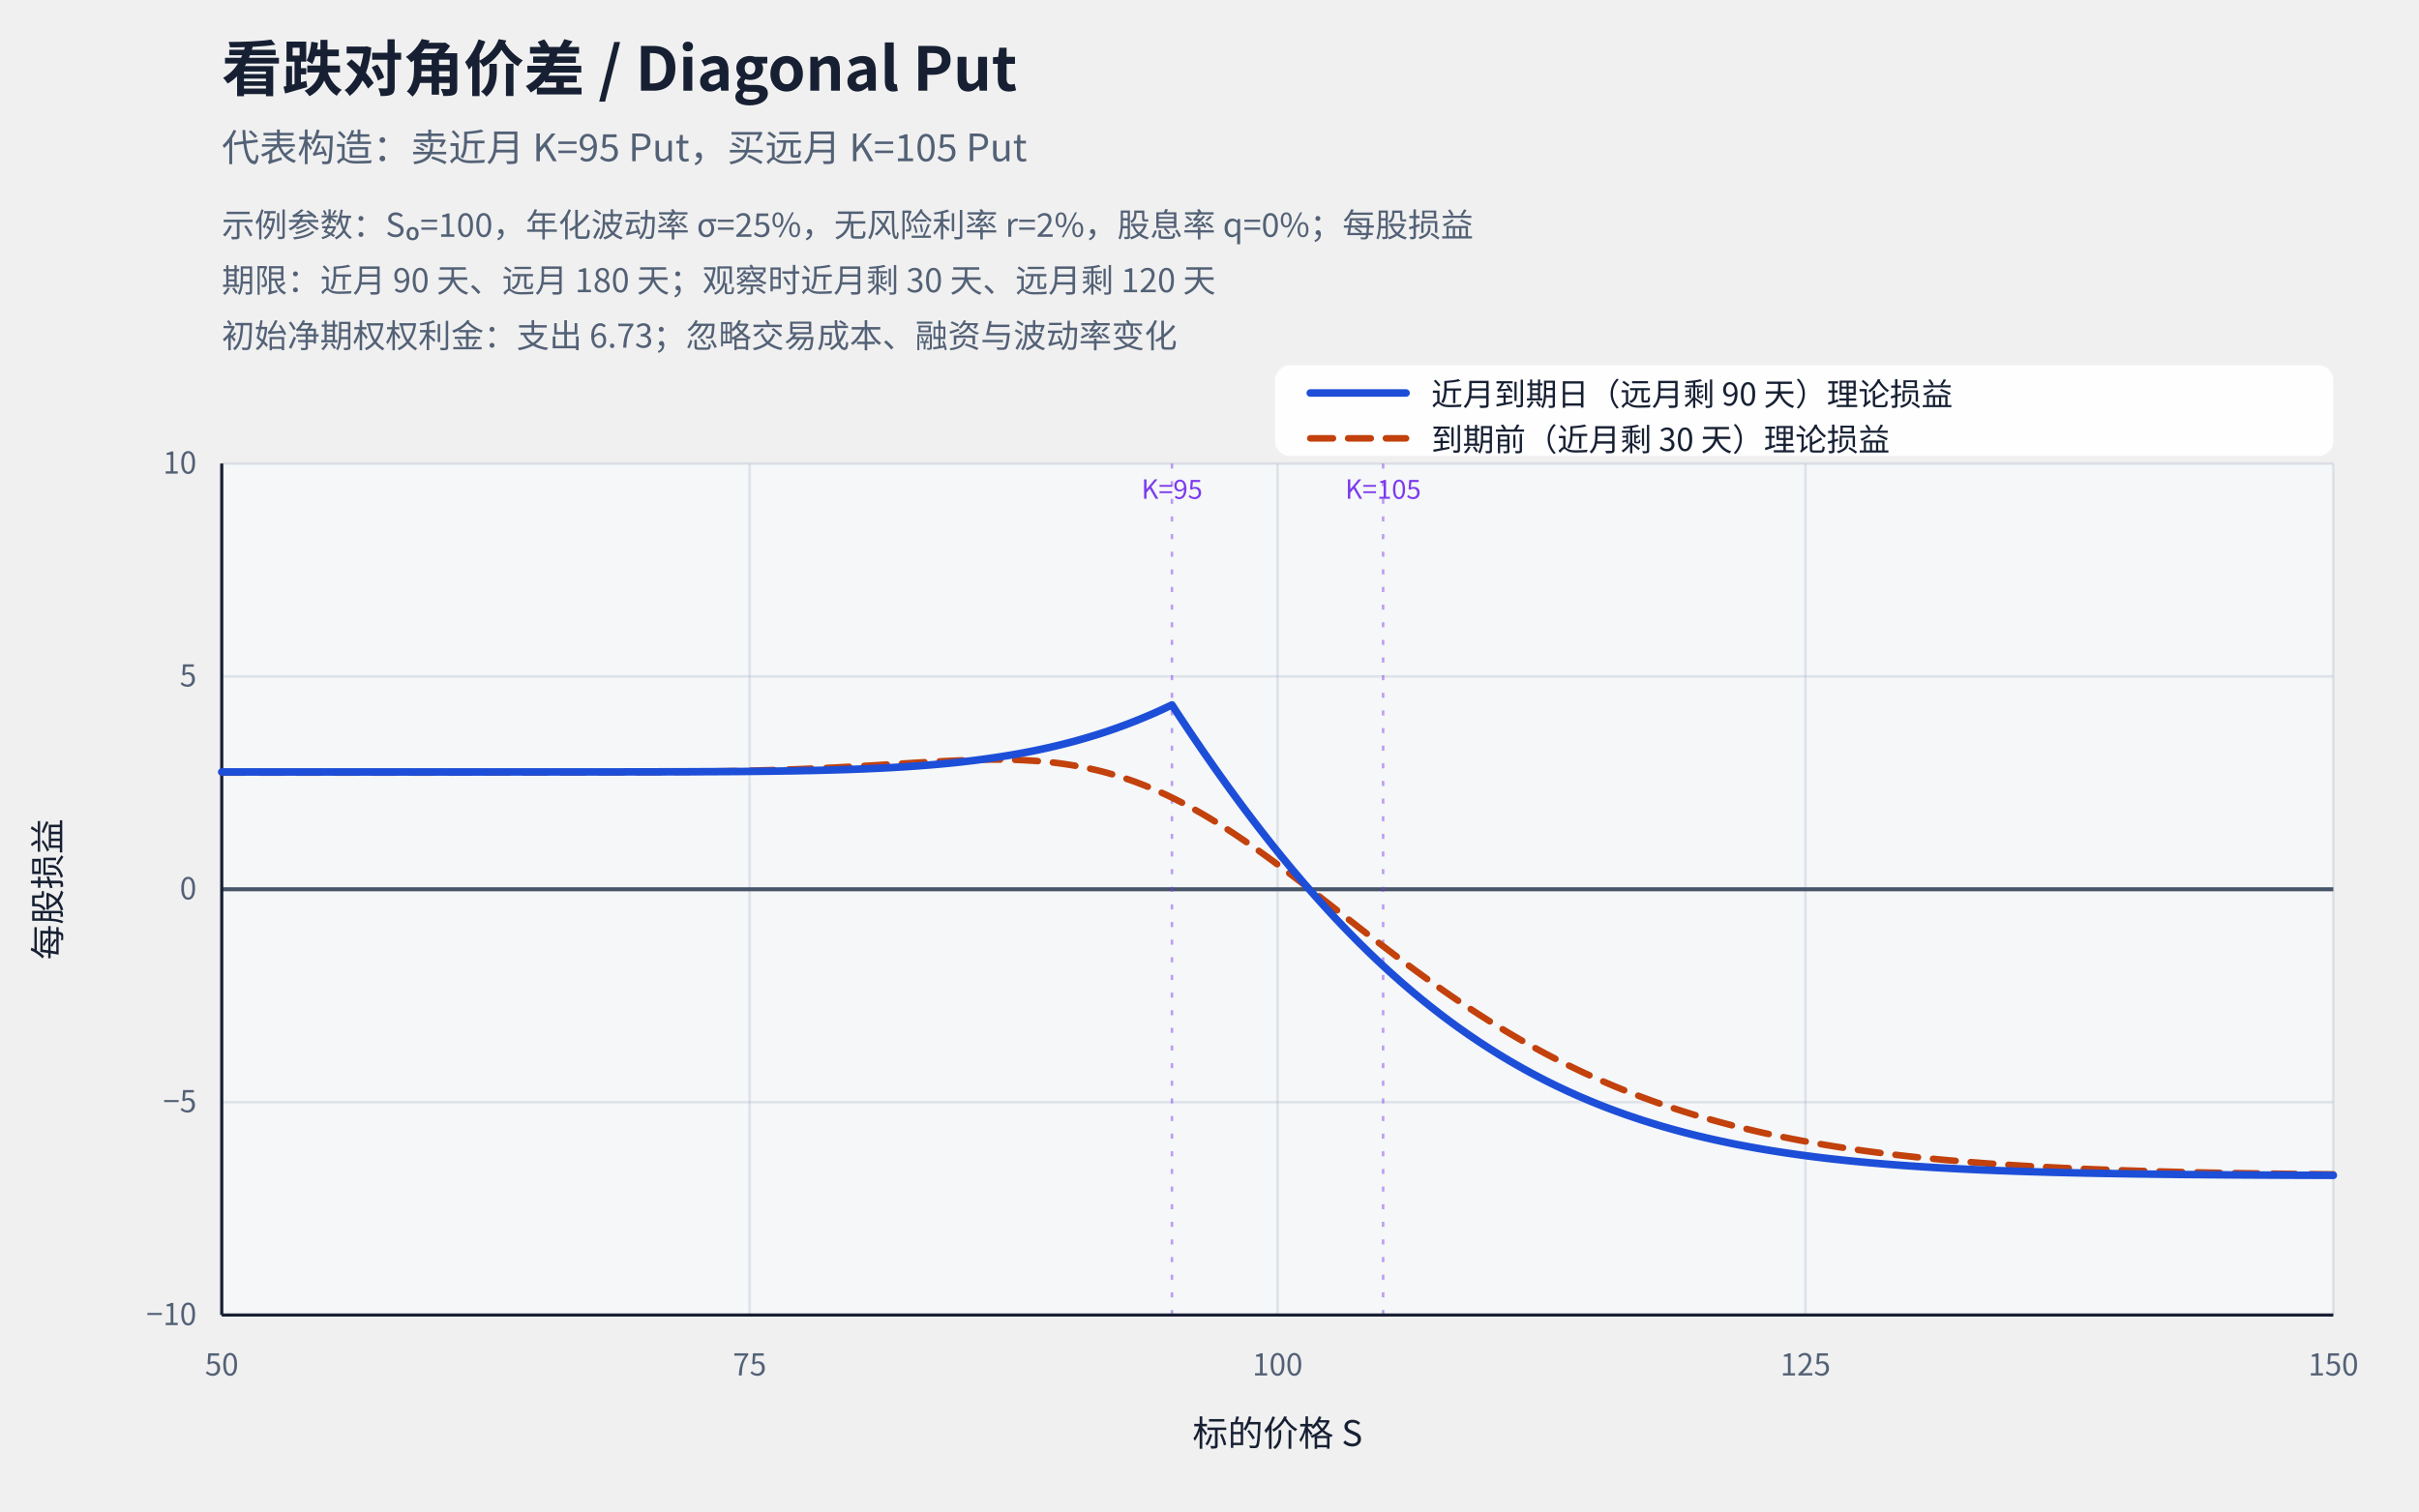
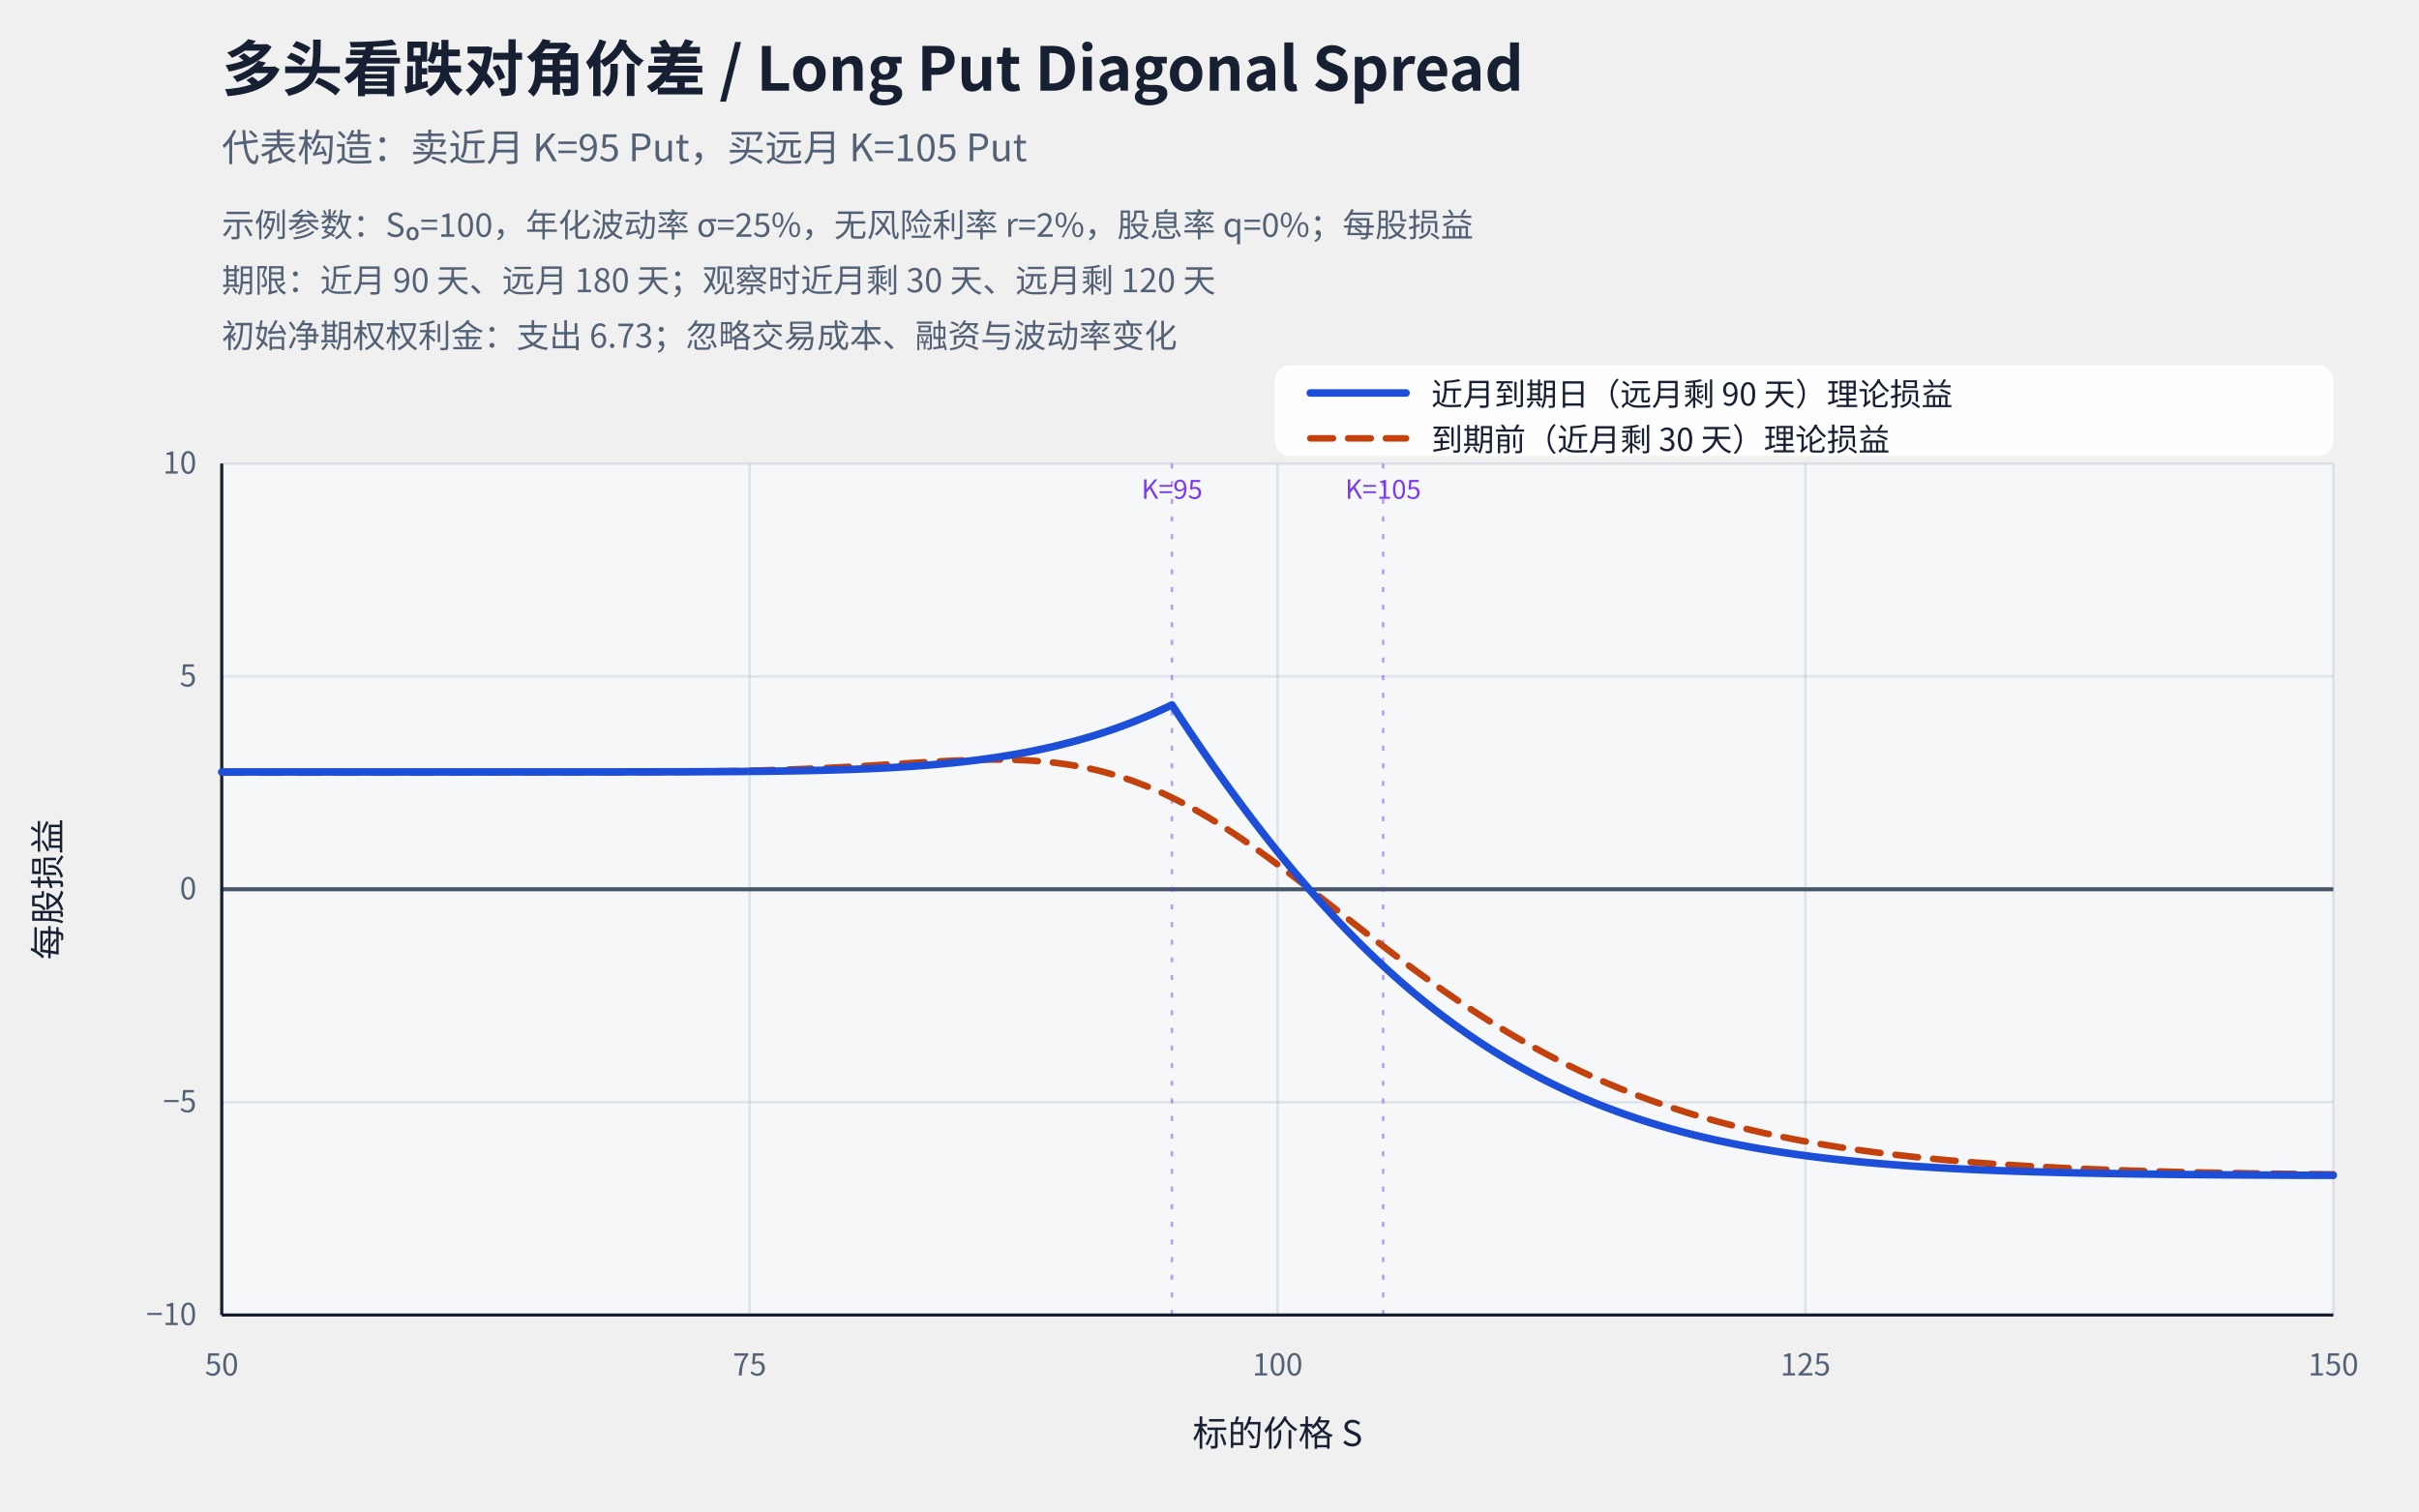
<svg xmlns="http://www.w3.org/2000/svg" width="960" height="600" viewBox="0 0 960 600" role="img" aria-labelledby="chart-title chart-desc">
  <style>
    :root { color-scheme: light dark; }
    text { font-family: -apple-system, BlinkMacSystemFont, 'Segoe UI', 'Noto Sans CJK SC', 'PingFang SC', sans-serif; fill:#172033; }
    .muted { fill:#536176; }
    .grid { stroke:#94a3b8; stroke-opacity:.24; stroke-width:1; }
    .axis { stroke:#172033; stroke-width:1.25; }
    .zero { stroke:#475569; stroke-width:1.6; }
    .strike { stroke:#7c3aed; stroke-width:1; stroke-dasharray:2 5; stroke-opacity:.48; }
    .strike-label { fill:#7c3aed; }
    .solid { fill:none; stroke:#1d4ed8; stroke-width:3; stroke-linecap:round; stroke-linejoin:round; }
    .before { fill:none; stroke:#c2410c; stroke-width:2.6; stroke-dasharray:9 6; stroke-linecap:round; stroke-linejoin:round; }
    .legend-bg { fill:#ffffff; fill-opacity:.92; }
    .plot-bg { fill:#f8fafc; fill-opacity:.65; }
    @media (prefers-color-scheme: dark) {
      text { fill:#e6edf7; }
      .muted { fill:#b2bfd2; }
      .grid { stroke:#64748b; }
      .axis { stroke:#e6edf7; }
      .zero { stroke:#cbd5e1; }
      .strike { stroke:#c4b5fd; }
      .strike-label { fill:#c4b5fd; }
      .solid { stroke:#60a5fa; }
      .before { stroke:#fb923c; }
      .legend-bg { fill:#171b22; }
      .plot-bg { fill:#111827; }
    }
  </style>
-   <text x="88" y="36" font-size="24" font-weight="700">看跌对角价差 / Diagonal Put</text>
+   <text x="88" y="36" font-size="24" font-weight="700">多头看跌对角价差 / Long Put Diagonal Spread</text>
  <text x="88" y="64" font-size="15" class="muted">代表构造：卖近月 K=95 Put，买远月 K=105 Put</text>
  <text x="88" y="94" font-size="13" class="muted">示例参数：S₀=100，年化波动率 σ=25%，无风险利率 r=2%，股息率 q=0%；每股损益</text>
  <text x="88" y="116" font-size="13" class="muted">期限：近月 90 天、远月 180 天；观察时近月剩 30 天、远月剩 120 天</text>
  <text x="88" y="138" font-size="13" class="muted">初始净期权权利金：支出 6.73；忽略交易成本、融资与波动率变化</text>
  <rect x="506" y="145" width="420" height="36" rx="6" class="legend-bg" />
  <line x1="520" y1="156" x2="558" y2="156" class="solid" />
  <text x="568" y="161" font-size="12.5">近月到期日（远月剩 90 天）理论损益</text>
  <line x1="520" y1="174" x2="558" y2="174" class="before" />
  <text x="568" y="179" font-size="12.5">到期前（近月剩 30 天）理论损益</text>
  <rect x="88" y="184" width="838" height="338" class="plot-bg" />
  <line x1="88.00" y1="184" x2="88.00" y2="522" class="grid" />
  <text x="88.00" y="546" font-size="12" text-anchor="middle" class="muted">50</text>
  <line x1="297.50" y1="184" x2="297.50" y2="522" class="grid" />
  <text x="297.50" y="546" font-size="12" text-anchor="middle" class="muted">75</text>
  <line x1="507.00" y1="184" x2="507.00" y2="522" class="grid" />
  <text x="507.00" y="546" font-size="12" text-anchor="middle" class="muted">100</text>
  <line x1="716.50" y1="184" x2="716.50" y2="522" class="grid" />
  <text x="716.50" y="546" font-size="12" text-anchor="middle" class="muted">125</text>
  <line x1="926.00" y1="184" x2="926.00" y2="522" class="grid" />
  <text x="926.00" y="546" font-size="12" text-anchor="middle" class="muted">150</text>
  <line x1="88" y1="522.00" x2="926" y2="522.00" class="grid" />
  <text x="78" y="526.00" font-size="12" text-anchor="end" class="muted">−10</text>
  <line x1="88" y1="437.50" x2="926" y2="437.50" class="grid" />
  <text x="78" y="441.50" font-size="12" text-anchor="end" class="muted">−5</text>
  <line x1="88" y1="353.00" x2="926" y2="353.00" class="zero" />
  <text x="78" y="357.00" font-size="12" text-anchor="end" class="muted">0</text>
  <line x1="88" y1="268.50" x2="926" y2="268.50" class="grid" />
  <text x="78" y="272.50" font-size="12" text-anchor="end" class="muted">5</text>
  <line x1="88" y1="184.00" x2="926" y2="184.00" class="grid" />
  <text x="78" y="188.00" font-size="12" text-anchor="end" class="muted">10</text>
  <line x1="465.10" y1="184" x2="465.10" y2="522" class="strike" />
  <text x="465.10" y="198" font-size="10.5" text-anchor="middle" class="strike-label">K=95</text>
  <line x1="548.90" y1="184" x2="548.90" y2="522" class="strike" />
  <text x="548.90" y="198" font-size="10.5" text-anchor="middle" class="strike-label">K=105</text>
  <line x1="88" y1="184" x2="88" y2="522" class="axis" />
  <line x1="88" y1="522" x2="926" y2="522" class="axis" />
  <path d="M 88.00,306.69 L 90.09,306.69 L 92.19,306.69 L 94.28,306.69 L 96.38,306.69 L 98.47,306.69 L 100.57,306.69 L 102.67,306.69 L 104.76,306.69 L 106.86,306.69 L 108.95,306.69 L 111.05,306.69 L 113.14,306.69 L 115.23,306.69 L 117.33,306.69 L 119.42,306.69 L 121.52,306.69 L 123.62,306.69 L 125.71,306.69 L 127.81,306.69 L 129.90,306.69 L 132.00,306.69 L 134.09,306.69 L 136.19,306.69 L 138.28,306.69 L 140.38,306.69 L 142.47,306.69 L 144.56,306.69 L 146.66,306.69 L 148.75,306.69 L 150.85,306.69 L 152.94,306.69 L 155.04,306.69 L 157.13,306.69 L 159.23,306.69 L 161.32,306.69 L 163.42,306.69 L 165.51,306.69 L 167.61,306.69 L 169.70,306.69 L 171.80,306.69 L 173.89,306.69 L 175.99,306.69 L 178.08,306.69 L 180.18,306.68 L 182.28,306.68 L 184.37,306.68 L 186.46,306.68 L 188.56,306.68 L 190.66,306.68 L 192.75,306.68 L 194.84,306.68 L 196.94,306.68 L 199.04,306.68 L 201.13,306.68 L 203.23,306.67 L 205.32,306.67 L 207.41,306.67 L 209.51,306.67 L 211.60,306.67 L 213.70,306.66 L 215.80,306.66 L 217.89,306.66 L 219.99,306.65 L 222.08,306.65 L 224.18,306.65 L 226.27,306.64 L 228.37,306.64 L 230.46,306.63 L 232.55,306.63 L 234.65,306.62 L 236.75,306.61 L 238.84,306.61 L 240.94,306.60 L 243.03,306.59 L 245.12,306.58 L 247.22,306.57 L 249.31,306.56 L 251.41,306.55 L 253.50,306.54 L 255.60,306.52 L 257.70,306.51 L 259.79,306.49 L 261.88,306.48 L 263.98,306.46 L 266.07,306.44 L 268.17,306.42 L 270.26,306.39 L 272.36,306.37 L 274.46,306.34 L 276.55,306.32 L 278.64,306.29 L 280.74,306.26 L 282.84,306.22 L 284.93,306.19 L 287.02,306.15 L 289.12,306.11 L 291.22,306.07 L 293.31,306.02 L 295.40,305.97 L 297.50,305.92 L 299.60,305.87 L 301.69,305.81 L 303.78,305.75 L 305.88,305.69 L 307.98,305.63 L 310.07,305.56 L 312.17,305.49 L 314.26,305.41 L 316.36,305.33 L 318.45,305.25 L 320.55,305.16 L 322.64,305.07 L 324.74,304.98 L 326.83,304.88 L 328.92,304.78 L 331.02,304.68 L 333.12,304.57 L 335.21,304.46 L 337.30,304.35 L 339.40,304.23 L 341.50,304.11 L 343.59,303.99 L 345.69,303.86 L 347.78,303.74 L 349.88,303.61 L 351.97,303.48 L 354.06,303.35 L 356.16,303.22 L 358.25,303.09 L 360.35,302.96 L 362.44,302.83 L 364.54,302.70 L 366.63,302.58 L 368.73,302.46 L 370.83,302.34 L 372.92,302.22 L 375.02,302.11 L 377.11,302.01 L 379.20,301.92 L 381.30,301.83 L 383.39,301.75 L 385.49,301.68 L 387.58,301.62 L 389.68,301.58 L 391.77,301.54 L 393.87,301.52 L 395.96,301.52 L 398.06,301.53 L 400.15,301.56 L 402.25,301.61 L 404.35,301.68 L 406.44,301.77 L 408.54,301.89 L 410.63,302.02 L 412.73,302.18 L 414.82,302.37 L 416.92,302.58 L 419.01,302.82 L 421.11,303.09 L 423.20,303.39 L 425.30,303.72 L 427.39,304.08 L 429.48,304.47 L 431.58,304.90 L 433.67,305.36 L 435.77,305.85 L 437.87,306.38 L 439.96,306.95 L 442.06,307.55 L 444.15,308.19 L 446.25,308.86 L 448.34,309.57 L 450.44,310.32 L 452.53,311.11 L 454.62,311.93 L 456.72,312.80 L 458.81,313.69 L 460.91,314.63 L 463.00,315.60 L 465.10,316.61 L 467.19,317.65 L 469.29,318.73 L 471.38,319.84 L 473.48,320.99 L 475.58,322.17 L 477.67,323.38 L 479.77,324.62 L 481.86,325.90 L 483.95,327.20 L 486.05,328.53 L 488.14,329.89 L 490.24,331.27 L 492.33,332.68 L 494.43,334.12 L 496.52,335.57 L 498.62,337.05 L 500.71,338.55 L 502.81,340.07 L 504.90,341.60 L 507.00,343.15 L 509.09,344.72 L 511.19,346.30 L 513.28,347.89 L 515.38,349.49 L 517.47,351.10 L 519.57,352.72 L 521.66,354.35 L 523.76,355.98 L 525.86,357.62 L 527.95,359.26 L 530.04,360.90 L 532.14,362.55 L 534.23,364.19 L 536.33,365.83 L 538.42,367.47 L 540.52,369.11 L 542.62,370.74 L 544.71,372.36 L 546.81,373.98 L 548.90,375.59 L 551.00,377.19 L 553.09,378.79 L 555.18,380.37 L 557.28,381.94 L 559.38,383.51 L 561.47,385.05 L 563.57,386.59 L 565.66,388.11 L 567.75,389.62 L 569.85,391.12 L 571.94,392.60 L 574.04,394.06 L 576.13,395.51 L 578.23,396.94 L 580.33,398.35 L 582.42,399.75 L 584.52,401.13 L 586.61,402.49 L 588.71,403.83 L 590.80,405.16 L 592.89,406.46 L 594.99,407.75 L 597.09,409.02 L 599.18,410.27 L 601.28,411.51 L 603.37,412.72 L 605.47,413.91 L 607.56,415.09 L 609.66,416.24 L 611.75,417.38 L 613.84,418.50 L 615.94,419.60 L 618.03,420.68 L 620.13,421.74 L 622.22,422.78 L 624.32,423.80 L 626.41,424.81 L 628.51,425.80 L 630.61,426.76 L 632.70,427.71 L 634.79,428.65 L 636.89,429.56 L 638.99,430.46 L 641.08,431.34 L 643.17,432.20 L 645.27,433.04 L 647.37,433.87 L 649.46,434.68 L 651.55,435.48 L 653.65,436.25 L 655.75,437.02 L 657.84,437.76 L 659.93,438.49 L 662.03,439.21 L 664.12,439.91 L 666.22,440.59 L 668.32,441.26 L 670.41,441.92 L 672.50,442.56 L 674.60,443.18 L 676.70,443.79 L 678.79,444.39 L 680.88,444.98 L 682.98,445.55 L 685.08,446.11 L 687.17,446.66 L 689.26,447.19 L 691.36,447.71 L 693.46,448.22 L 695.55,448.72 L 697.64,449.20 L 699.74,449.68 L 701.84,450.14 L 703.93,450.59 L 706.03,451.03 L 708.12,451.46 L 710.22,451.88 L 712.31,452.29 L 714.41,452.69 L 716.50,453.08 L 718.59,453.46 L 720.69,453.83 L 722.78,454.19 L 724.88,454.55 L 726.97,454.89 L 729.07,455.22 L 731.16,455.55 L 733.26,455.87 L 735.36,456.18 L 737.45,456.48 L 739.54,456.77 L 741.64,457.06 L 743.74,457.34 L 745.83,457.61 L 747.92,457.87 L 750.02,458.13 L 752.12,458.38 L 754.21,458.63 L 756.30,458.86 L 758.40,459.09 L 760.50,459.32 L 762.59,459.54 L 764.68,459.75 L 766.78,459.96 L 768.88,460.16 L 770.97,460.36 L 773.07,460.55 L 775.16,460.73 L 777.25,460.91 L 779.35,461.09 L 781.45,461.26 L 783.54,461.42 L 785.63,461.58 L 787.73,461.74 L 789.83,461.89 L 791.92,462.04 L 794.01,462.18 L 796.11,462.32 L 798.21,462.46 L 800.30,462.59 L 802.39,462.72 L 804.49,462.84 L 806.59,462.96 L 808.68,463.08 L 810.78,463.19 L 812.87,463.30 L 814.97,463.41 L 817.06,463.52 L 819.16,463.62 L 821.25,463.71 L 823.34,463.81 L 825.44,463.90 L 827.53,463.99 L 829.63,464.08 L 831.72,464.16 L 833.82,464.24 L 835.91,464.32 L 838.01,464.40 L 840.11,464.47 L 842.20,464.55 L 844.29,464.62 L 846.39,464.68 L 848.49,464.75 L 850.58,464.81 L 852.67,464.87 L 854.77,464.93 L 856.87,464.99 L 858.96,465.05 L 861.05,465.10 L 863.15,465.16 L 865.25,465.21 L 867.34,465.26 L 869.43,465.30 L 871.53,465.35 L 873.62,465.40 L 875.72,465.44 L 877.82,465.48 L 879.91,465.52 L 882.00,465.56 L 884.10,465.60 L 886.20,465.64 L 888.29,465.67 L 890.38,465.71 L 892.48,465.74 L 894.58,465.77 L 896.67,465.81 L 898.76,465.84 L 900.86,465.87 L 902.96,465.89 L 905.05,465.92 L 907.14,465.95 L 909.24,465.97 L 911.34,466.00 L 913.43,466.02 L 915.53,466.05 L 917.62,466.07 L 919.72,466.09 L 921.81,466.11 L 923.91,466.13 L 926.00,466.15" class="before" />
  <path d="M 88.00,306.43 L 90.09,306.43 L 92.19,306.43 L 94.28,306.43 L 96.38,306.43 L 98.47,306.43 L 100.57,306.43 L 102.67,306.43 L 104.76,306.43 L 106.86,306.43 L 108.95,306.43 L 111.05,306.43 L 113.14,306.43 L 115.23,306.43 L 117.33,306.43 L 119.42,306.43 L 121.52,306.43 L 123.62,306.43 L 125.71,306.43 L 127.81,306.43 L 129.90,306.43 L 132.00,306.43 L 134.09,306.43 L 136.19,306.43 L 138.28,306.43 L 140.38,306.43 L 142.47,306.43 L 144.56,306.43 L 146.66,306.43 L 148.75,306.43 L 150.85,306.43 L 152.94,306.43 L 155.04,306.43 L 157.13,306.43 L 159.23,306.43 L 161.32,306.43 L 163.42,306.43 L 165.51,306.43 L 167.61,306.43 L 169.70,306.43 L 171.80,306.43 L 173.89,306.43 L 175.99,306.43 L 178.08,306.43 L 180.18,306.43 L 182.28,306.43 L 184.37,306.43 L 186.46,306.43 L 188.56,306.43 L 190.66,306.43 L 192.75,306.43 L 194.84,306.43 L 196.94,306.42 L 199.04,306.42 L 201.13,306.42 L 203.23,306.42 L 205.32,306.42 L 207.41,306.42 L 209.51,306.42 L 211.60,306.42 L 213.70,306.42 L 215.80,306.42 L 217.89,306.42 L 219.99,306.42 L 222.08,306.42 L 224.18,306.42 L 226.27,306.42 L 228.37,306.42 L 230.46,306.42 L 232.55,306.42 L 234.65,306.42 L 236.75,306.42 L 238.84,306.41 L 240.94,306.41 L 243.03,306.41 L 245.12,306.41 L 247.22,306.41 L 249.31,306.40 L 251.41,306.40 L 253.50,306.40 L 255.60,306.40 L 257.70,306.39 L 259.79,306.39 L 261.88,306.38 L 263.98,306.38 L 266.07,306.37 L 268.17,306.37 L 270.26,306.36 L 272.36,306.36 L 274.46,306.35 L 276.55,306.34 L 278.64,306.33 L 280.74,306.32 L 282.84,306.31 L 284.93,306.30 L 287.02,306.29 L 289.12,306.28 L 291.22,306.26 L 293.31,306.25 L 295.40,306.23 L 297.50,306.21 L 299.60,306.19 L 301.69,306.17 L 303.78,306.14 L 305.88,306.12 L 307.98,306.09 L 310.07,306.06 L 312.17,306.03 L 314.26,306.00 L 316.36,305.96 L 318.45,305.92 L 320.55,305.88 L 322.64,305.84 L 324.74,305.79 L 326.83,305.74 L 328.92,305.68 L 331.02,305.62 L 333.12,305.56 L 335.21,305.50 L 337.30,305.43 L 339.40,305.35 L 341.50,305.27 L 343.59,305.19 L 345.69,305.09 L 347.78,305.00 L 349.88,304.90 L 351.97,304.79 L 354.06,304.68 L 356.16,304.55 L 358.25,304.43 L 360.35,304.29 L 362.44,304.15 L 364.54,304.00 L 366.63,303.84 L 368.73,303.67 L 370.83,303.50 L 372.92,303.31 L 375.02,303.12 L 377.11,302.91 L 379.20,302.70 L 381.30,302.47 L 383.39,302.23 L 385.49,301.99 L 387.58,301.73 L 389.68,301.45 L 391.77,301.17 L 393.87,300.87 L 395.96,300.56 L 398.06,300.23 L 400.15,299.89 L 402.25,299.54 L 404.35,299.17 L 406.44,298.78 L 408.54,298.38 L 410.63,297.96 L 412.73,297.52 L 414.82,297.07 L 416.92,296.60 L 419.01,296.11 L 421.11,295.60 L 423.20,295.07 L 425.30,294.53 L 427.39,293.96 L 429.48,293.37 L 431.58,292.76 L 433.67,292.13 L 435.77,291.48 L 437.87,290.81 L 439.96,290.11 L 442.06,289.39 L 444.15,288.64 L 446.25,287.87 L 448.34,287.08 L 450.44,286.26 L 452.53,285.42 L 454.62,284.55 L 456.72,283.66 L 458.81,282.74 L 460.91,281.79 L 463.00,280.81 L 465.10,279.81 L 467.19,283.01 L 469.29,286.17 L 471.38,289.31 L 473.48,292.42 L 475.58,295.50 L 477.67,298.55 L 479.77,301.57 L 481.86,304.56 L 483.95,307.52 L 486.05,310.45 L 488.14,313.35 L 490.24,316.22 L 492.33,319.05 L 494.43,321.86 L 496.52,324.63 L 498.62,327.37 L 500.71,330.08 L 502.81,332.76 L 504.90,335.41 L 507.00,338.02 L 509.09,340.60 L 511.19,343.15 L 513.28,345.66 L 515.38,348.14 L 517.47,350.59 L 519.57,353.01 L 521.66,355.39 L 523.76,357.74 L 525.86,360.06 L 527.95,362.34 L 530.04,364.60 L 532.14,366.81 L 534.23,369.00 L 536.33,371.15 L 538.42,373.27 L 540.52,375.36 L 542.62,377.41 L 544.71,379.44 L 546.81,381.43 L 548.90,383.38 L 551.00,385.31 L 553.09,387.20 L 555.18,389.06 L 557.28,390.89 L 559.38,392.69 L 561.47,394.46 L 563.57,396.19 L 565.66,397.90 L 567.75,399.57 L 569.85,401.21 L 571.94,402.83 L 574.04,404.41 L 576.13,405.96 L 578.23,407.49 L 580.33,408.98 L 582.42,410.45 L 584.52,411.88 L 586.61,413.29 L 588.71,414.67 L 590.80,416.03 L 592.89,417.35 L 594.99,418.65 L 597.09,419.92 L 599.18,421.16 L 601.28,422.38 L 603.37,423.57 L 605.47,424.74 L 607.56,425.88 L 609.66,427.00 L 611.75,428.09 L 613.84,429.16 L 615.94,430.20 L 618.03,431.22 L 620.13,432.21 L 622.22,433.19 L 624.32,434.14 L 626.41,435.07 L 628.51,435.97 L 630.61,436.86 L 632.70,437.72 L 634.79,438.56 L 636.89,439.39 L 638.99,440.19 L 641.08,440.97 L 643.17,441.73 L 645.27,442.48 L 647.37,443.20 L 649.46,443.91 L 651.55,444.60 L 653.65,445.27 L 655.75,445.92 L 657.84,446.56 L 659.93,447.18 L 662.03,447.78 L 664.12,448.37 L 666.22,448.94 L 668.32,449.50 L 670.41,450.04 L 672.50,450.57 L 674.60,451.08 L 676.70,451.58 L 678.79,452.06 L 680.88,452.53 L 682.98,452.99 L 685.08,453.43 L 687.17,453.87 L 689.26,454.29 L 691.36,454.69 L 693.46,455.09 L 695.55,455.47 L 697.64,455.85 L 699.74,456.21 L 701.84,456.56 L 703.93,456.90 L 706.03,457.23 L 708.12,457.55 L 710.22,457.86 L 712.31,458.16 L 714.41,458.45 L 716.50,458.74 L 718.59,459.01 L 720.69,459.28 L 722.78,459.54 L 724.88,459.79 L 726.97,460.03 L 729.07,460.26 L 731.16,460.49 L 733.26,460.71 L 735.36,460.92 L 737.45,461.13 L 739.54,461.32 L 741.64,461.52 L 743.74,461.70 L 745.83,461.88 L 747.92,462.06 L 750.02,462.23 L 752.12,462.39 L 754.21,462.55 L 756.30,462.70 L 758.40,462.85 L 760.50,462.99 L 762.59,463.13 L 764.68,463.26 L 766.78,463.39 L 768.88,463.51 L 770.97,463.63 L 773.07,463.74 L 775.16,463.86 L 777.25,463.96 L 779.35,464.07 L 781.45,464.17 L 783.54,464.26 L 785.63,464.36 L 787.73,464.45 L 789.83,464.53 L 791.92,464.62 L 794.01,464.70 L 796.11,464.77 L 798.21,464.85 L 800.30,464.92 L 802.39,464.99 L 804.49,465.06 L 806.59,465.12 L 808.68,465.18 L 810.78,465.24 L 812.87,465.30 L 814.97,465.36 L 817.06,465.41 L 819.16,465.46 L 821.25,465.51 L 823.34,465.56 L 825.44,465.60 L 827.53,465.65 L 829.63,465.69 L 831.72,465.73 L 833.82,465.77 L 835.91,465.81 L 838.01,465.84 L 840.11,465.88 L 842.20,465.91 L 844.29,465.94 L 846.39,465.98 L 848.49,466.01 L 850.58,466.03 L 852.67,466.06 L 854.77,466.09 L 856.87,466.11 L 858.96,466.14 L 861.05,466.16 L 863.15,466.18 L 865.25,466.21 L 867.34,466.23 L 869.43,466.25 L 871.53,466.26 L 873.62,466.28 L 875.72,466.30 L 877.82,466.32 L 879.91,466.33 L 882.00,466.35 L 884.10,466.36 L 886.20,466.38 L 888.29,466.39 L 890.38,466.41 L 892.48,466.42 L 894.58,466.43 L 896.67,466.44 L 898.76,466.45 L 900.86,466.46 L 902.96,466.47 L 905.05,466.48 L 907.14,466.49 L 909.24,466.50 L 911.34,466.51 L 913.43,466.52 L 915.53,466.53 L 917.62,466.53 L 919.72,466.54 L 921.81,466.55 L 923.91,466.55 L 926.00,466.56" class="solid" />
  <text x="507.00" y="574" font-size="14" text-anchor="middle">标的价格 S</text>
  <text x="24" y="353.00" font-size="14" text-anchor="middle" transform="rotate(-90 24 353.00)">每股损益</text>
</svg>
